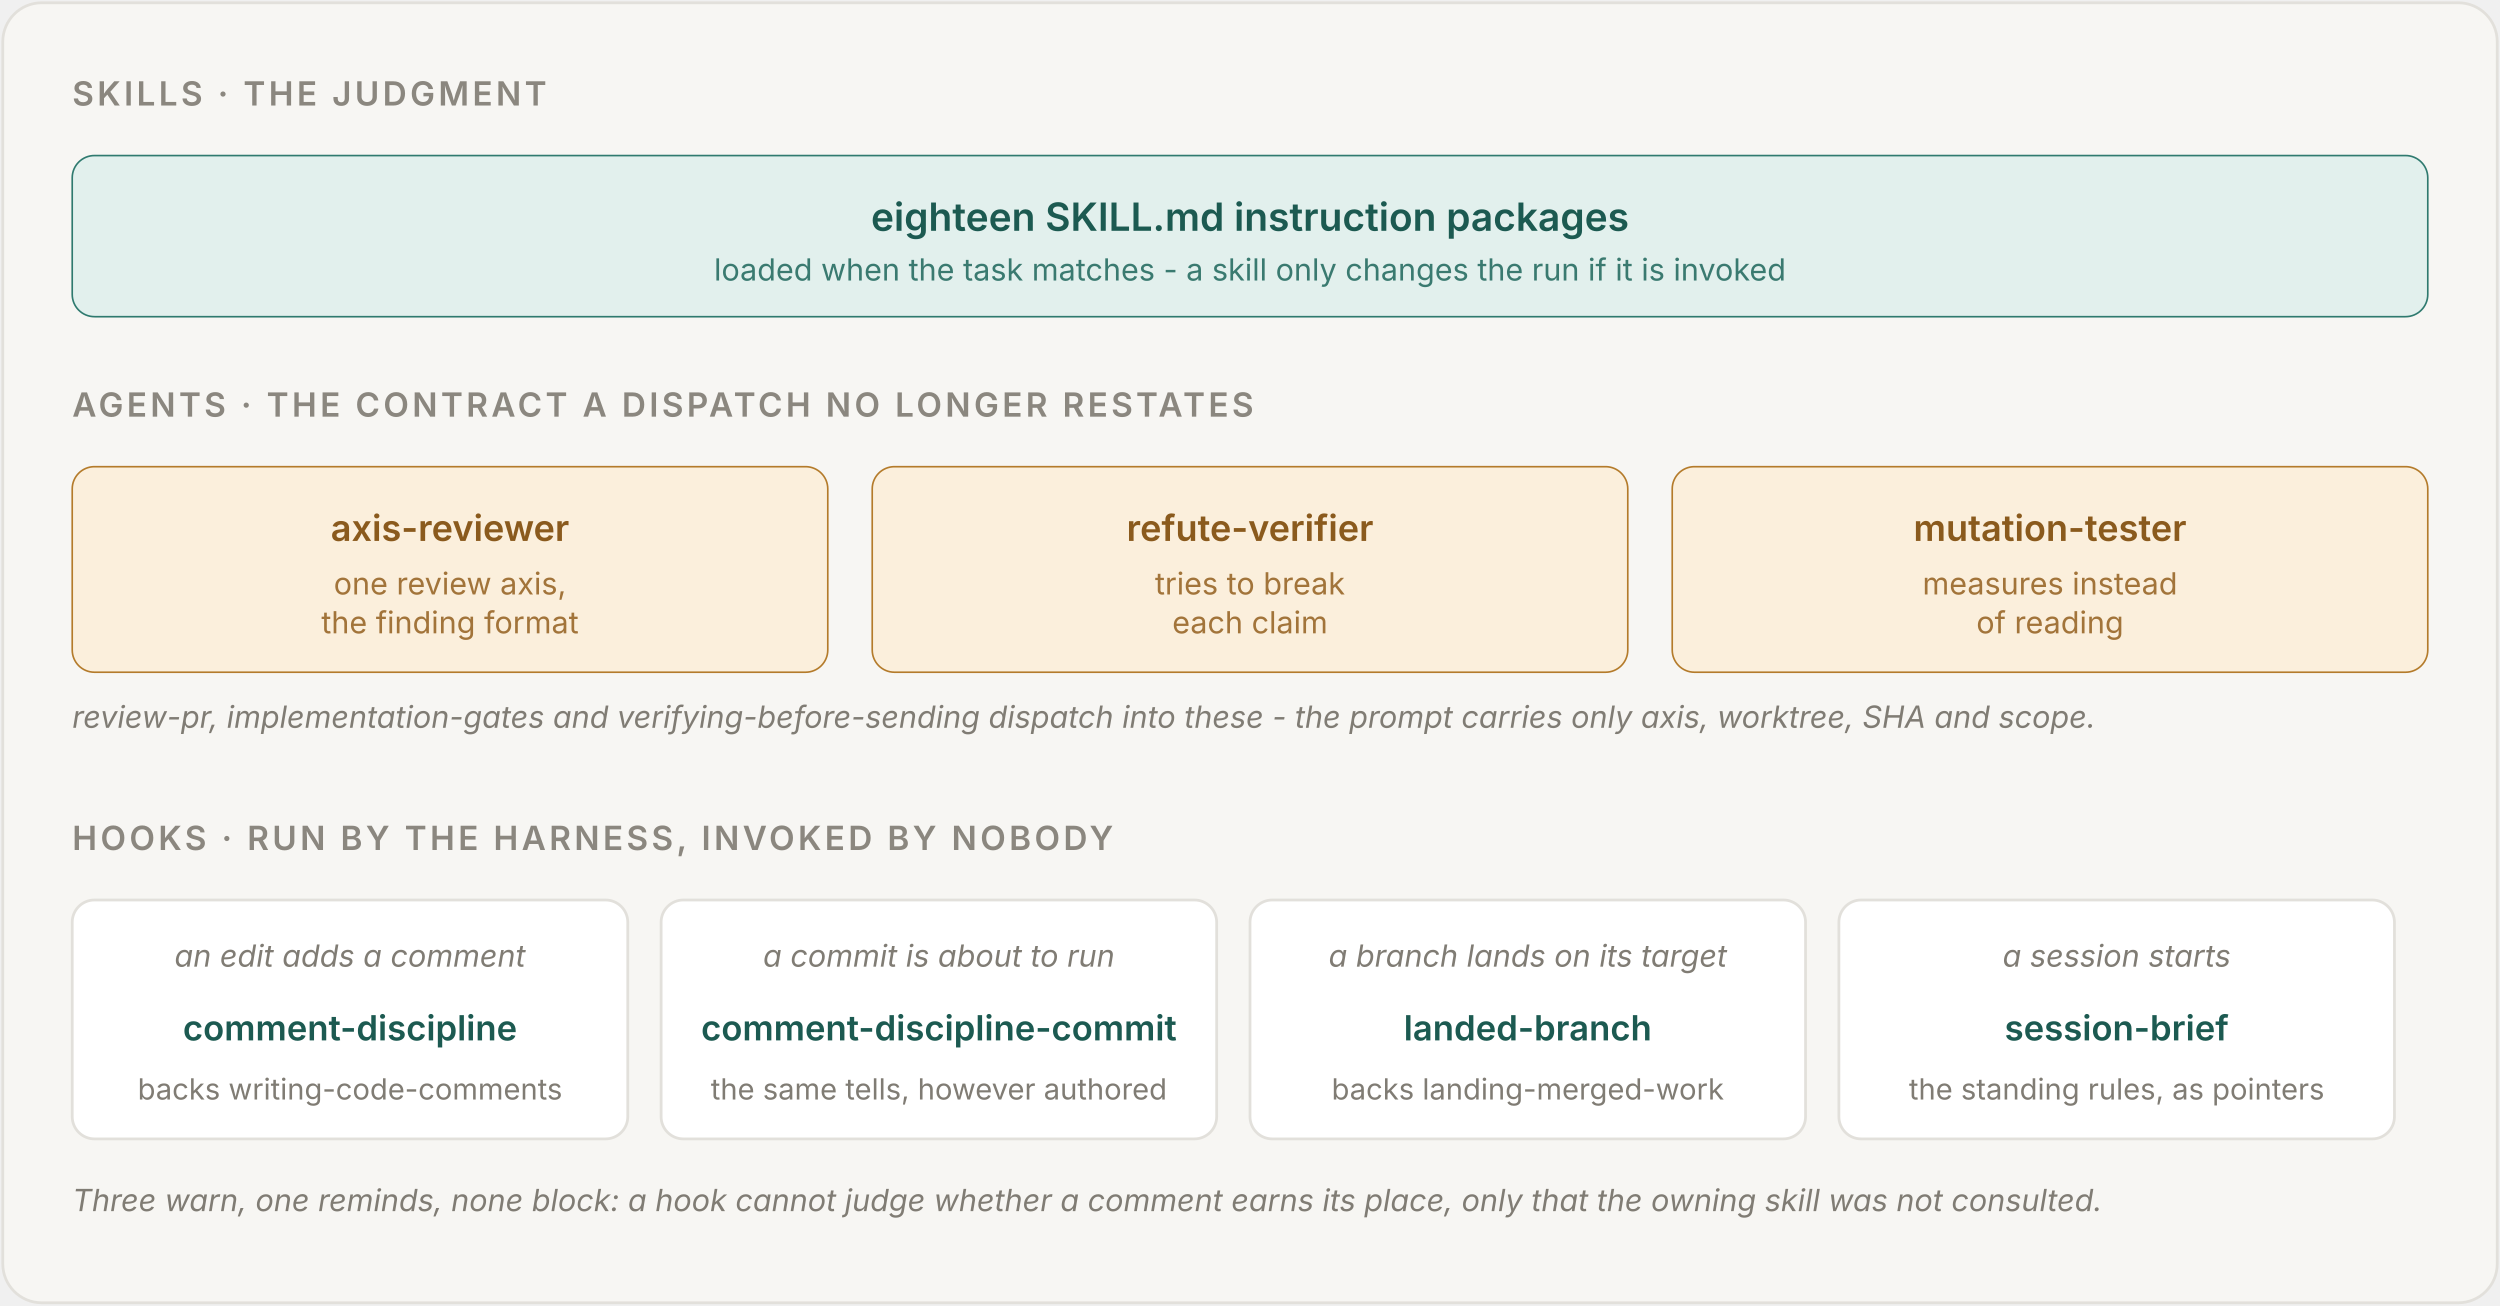
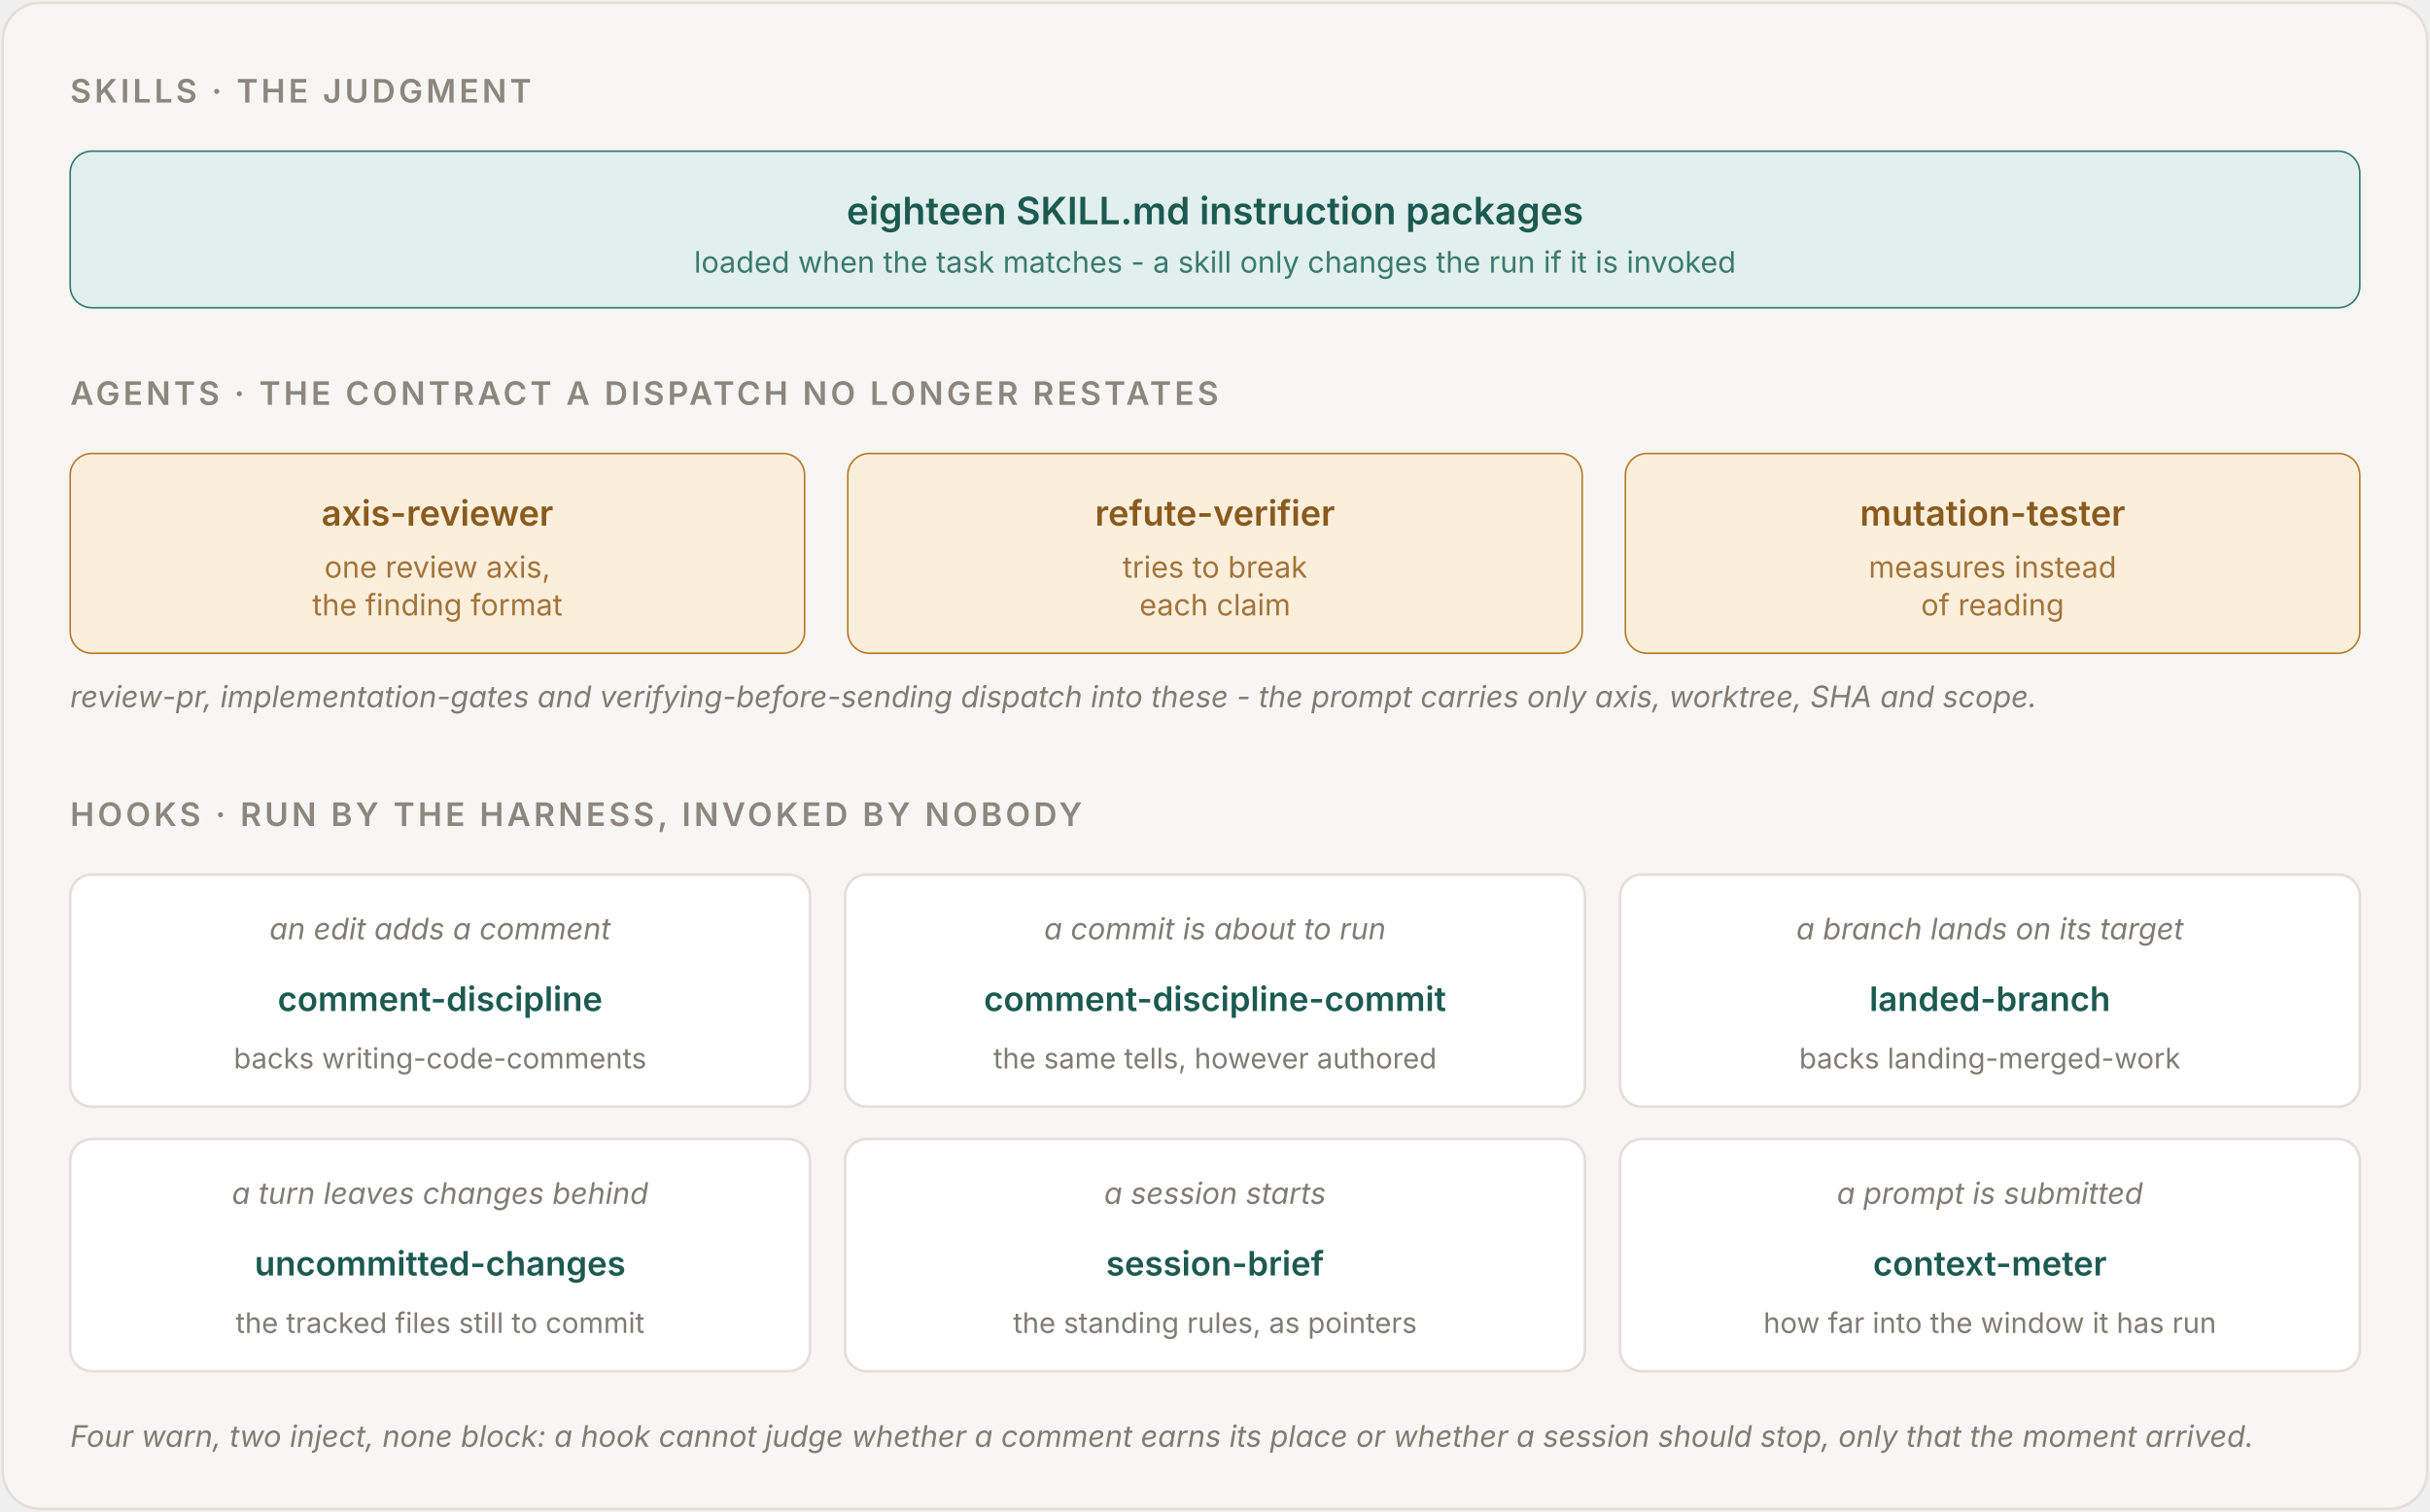
- <svg xmlns="http://www.w3.org/2000/svg" width="100%" viewBox="0 0 900 470" role="img" aria-label="The three component types: eighteen skills carry the judgment and fire only when invoked; three agent types carry the reviewer, skeptic and mutation contracts so a dispatch prompt shrinks to scope; four hooks are run by the harness - three warn at the moments a skill is most often skipped (an edit adding a comment, a commit about to run, a branch landing on its target) and one injects the standing rules at session start">
-   <rect x="1" y="1" width="898" height="468" rx="14" fill="#F7F6F3" stroke="#E2E0DB" stroke-width="1" />
+ <svg xmlns="http://www.w3.org/2000/svg" width="100%" viewBox="0 0 900 560" role="img" aria-label="The three component types: eighteen skills carry the judgment and fire only when invoked; three agent types carry the reviewer, skeptic and mutation contracts so a dispatch prompt shrinks to scope; six hooks are run by the harness - four warn at the moments a skill is most often skipped (an edit adding a comment, a commit about to run, a branch landing on its target, a turn leaving tracked changes uncommitted) and two inject what a session cannot see for itself (the standing rules at session start, and how far into its context window it has run)">
+   <rect x="1" y="1" width="898" height="558" rx="14" fill="#F7F6F3" stroke="#E2E0DB" stroke-width="1" />
  <text x="26" y="38" font-family="system-ui, -apple-system, sans-serif" font-size="12" font-weight="600" fill="#8B877F" letter-spacing="1.2">SKILLS · THE JUDGMENT</text>
  <rect x="26" y="56" width="848" height="58" rx="8" fill="#E2F0ED" stroke="#2F7A6F" stroke-width="0.6" />
  <text x="450" y="78" font-family="system-ui, -apple-system, sans-serif" font-size="14" font-weight="600" fill="#1C5A51" text-anchor="middle" dominant-baseline="central">eighteen SKILL.md instruction packages</text>
  <text x="450" y="97" font-family="system-ui, -apple-system, sans-serif" font-size="11" font-weight="400" fill="#3A7A70" text-anchor="middle" dominant-baseline="central">loaded when the task matches - a skill only changes the run if it is invoked</text>
  <text x="26" y="150" font-family="system-ui, -apple-system, sans-serif" font-size="12" font-weight="600" fill="#8B877F" letter-spacing="1.2">AGENTS · THE CONTRACT A DISPATCH NO LONGER RESTATES</text>
  <rect x="26" y="168" width="272" height="74" rx="8" fill="#FBEFDC" stroke="#B47B2B" stroke-width="0.6" />
  <text x="162" y="190" font-family="system-ui, -apple-system, sans-serif" font-size="13" font-weight="600" fill="#8A5A1D" text-anchor="middle" dominant-baseline="central">axis-reviewer</text>
  <text x="162" y="210" font-family="system-ui, -apple-system, sans-serif" font-size="11" font-weight="400" fill="#A2743A" text-anchor="middle" dominant-baseline="central">one review axis,</text>
  <text x="162" y="224" font-family="system-ui, -apple-system, sans-serif" font-size="11" font-weight="400" fill="#A2743A" text-anchor="middle" dominant-baseline="central">the finding format</text>
  <rect x="314" y="168" width="272" height="74" rx="8" fill="#FBEFDC" stroke="#B47B2B" stroke-width="0.6" />
  <text x="450" y="190" font-family="system-ui, -apple-system, sans-serif" font-size="13" font-weight="600" fill="#8A5A1D" text-anchor="middle" dominant-baseline="central">refute-verifier</text>
  <text x="450" y="210" font-family="system-ui, -apple-system, sans-serif" font-size="11" font-weight="400" fill="#A2743A" text-anchor="middle" dominant-baseline="central">tries to break</text>
  <text x="450" y="224" font-family="system-ui, -apple-system, sans-serif" font-size="11" font-weight="400" fill="#A2743A" text-anchor="middle" dominant-baseline="central">each claim</text>
  <rect x="602" y="168" width="272" height="74" rx="8" fill="#FBEFDC" stroke="#B47B2B" stroke-width="0.6" />
  <text x="738" y="190" font-family="system-ui, -apple-system, sans-serif" font-size="13" font-weight="600" fill="#8A5A1D" text-anchor="middle" dominant-baseline="central">mutation-tester</text>
  <text x="738" y="210" font-family="system-ui, -apple-system, sans-serif" font-size="11" font-weight="400" fill="#A2743A" text-anchor="middle" dominant-baseline="central">measures instead</text>
  <text x="738" y="224" font-family="system-ui, -apple-system, sans-serif" font-size="11" font-weight="400" fill="#A2743A" text-anchor="middle" dominant-baseline="central">of reading</text>
  <text x="26" y="262" font-family="system-ui, -apple-system, sans-serif" font-size="11" font-style="italic" fill="#807C74">review-pr, implementation-gates and verifying-before-sending dispatch into these - the prompt carries only axis, worktree, SHA and scope.</text>
  <text x="26" y="306" font-family="system-ui, -apple-system, sans-serif" font-size="12" font-weight="600" fill="#8B877F" letter-spacing="1.2">HOOKS · RUN BY THE HARNESS, INVOKED BY NOBODY</text>
-   <rect x="26" y="324" width="200" height="86" rx="8" fill="#FFFFFF" stroke="#E2E0DB" stroke-width="1" />
-   <text x="126" y="344" font-family="system-ui, -apple-system, sans-serif" font-size="11" font-weight="400" font-style="italic" fill="#807C74" text-anchor="middle" dominant-baseline="central">an edit adds a comment</text>
-   <text x="126" y="370" font-family="system-ui, -apple-system, sans-serif" font-size="12.5" font-weight="600" fill="#1C5A51" text-anchor="middle" dominant-baseline="central">comment-discipline</text>
-   <text x="126" y="392" font-family="system-ui, -apple-system, sans-serif" font-size="10.5" font-weight="400" fill="#807C74" text-anchor="middle" dominant-baseline="central">backs writing-code-comments</text>
-   <rect x="238" y="324" width="200" height="86" rx="8" fill="#FFFFFF" stroke="#E2E0DB" stroke-width="1" />
-   <text x="338" y="344" font-family="system-ui, -apple-system, sans-serif" font-size="11" font-weight="400" font-style="italic" fill="#807C74" text-anchor="middle" dominant-baseline="central">a commit is about to run</text>
-   <text x="338" y="370" font-family="system-ui, -apple-system, sans-serif" font-size="12.5" font-weight="600" fill="#1C5A51" text-anchor="middle" dominant-baseline="central">comment-discipline-commit</text>
-   <text x="338" y="392" font-family="system-ui, -apple-system, sans-serif" font-size="10.5" font-weight="400" fill="#807C74" text-anchor="middle" dominant-baseline="central">the same tells, however authored</text>
-   <rect x="450" y="324" width="200" height="86" rx="8" fill="#FFFFFF" stroke="#E2E0DB" stroke-width="1" />
-   <text x="550" y="344" font-family="system-ui, -apple-system, sans-serif" font-size="11" font-weight="400" font-style="italic" fill="#807C74" text-anchor="middle" dominant-baseline="central">a branch lands on its target</text>
-   <text x="550" y="370" font-family="system-ui, -apple-system, sans-serif" font-size="12.5" font-weight="600" fill="#1C5A51" text-anchor="middle" dominant-baseline="central">landed-branch</text>
-   <text x="550" y="392" font-family="system-ui, -apple-system, sans-serif" font-size="10.5" font-weight="400" fill="#807C74" text-anchor="middle" dominant-baseline="central">backs landing-merged-work</text>
-   <rect x="662" y="324" width="200" height="86" rx="8" fill="#FFFFFF" stroke="#E2E0DB" stroke-width="1" />
-   <text x="762" y="344" font-family="system-ui, -apple-system, sans-serif" font-size="11" font-weight="400" font-style="italic" fill="#807C74" text-anchor="middle" dominant-baseline="central">a session starts</text>
-   <text x="762" y="370" font-family="system-ui, -apple-system, sans-serif" font-size="12.5" font-weight="600" fill="#1C5A51" text-anchor="middle" dominant-baseline="central">session-brief</text>
-   <text x="762" y="392" font-family="system-ui, -apple-system, sans-serif" font-size="10.5" font-weight="400" fill="#807C74" text-anchor="middle" dominant-baseline="central">the standing rules, as pointers</text>
-   <text x="26" y="436" font-family="system-ui, -apple-system, sans-serif" font-size="11" font-style="italic" fill="#807C74">Three warn, one reminds, none block: a hook cannot judge whether a comment earns its place, only that the owning skill was not consulted.</text>
+   <rect x="26" y="324" width="274" height="86" rx="8" fill="#FFFFFF" stroke="#E2E0DB" stroke-width="1" />
+   <text x="163" y="344" font-family="system-ui, -apple-system, sans-serif" font-size="11" font-weight="400" font-style="italic" fill="#807C74" text-anchor="middle" dominant-baseline="central">an edit adds a comment</text>
+   <text x="163" y="370" font-family="system-ui, -apple-system, sans-serif" font-size="12.5" font-weight="600" fill="#1C5A51" text-anchor="middle" dominant-baseline="central">comment-discipline</text>
+   <text x="163" y="392" font-family="system-ui, -apple-system, sans-serif" font-size="10.5" font-weight="400" fill="#807C74" text-anchor="middle" dominant-baseline="central">backs writing-code-comments</text>
+   <rect x="313" y="324" width="274" height="86" rx="8" fill="#FFFFFF" stroke="#E2E0DB" stroke-width="1" />
+   <text x="450" y="344" font-family="system-ui, -apple-system, sans-serif" font-size="11" font-weight="400" font-style="italic" fill="#807C74" text-anchor="middle" dominant-baseline="central">a commit is about to run</text>
+   <text x="450" y="370" font-family="system-ui, -apple-system, sans-serif" font-size="12.5" font-weight="600" fill="#1C5A51" text-anchor="middle" dominant-baseline="central">comment-discipline-commit</text>
+   <text x="450" y="392" font-family="system-ui, -apple-system, sans-serif" font-size="10.5" font-weight="400" fill="#807C74" text-anchor="middle" dominant-baseline="central">the same tells, however authored</text>
+   <rect x="600" y="324" width="274" height="86" rx="8" fill="#FFFFFF" stroke="#E2E0DB" stroke-width="1" />
+   <text x="737" y="344" font-family="system-ui, -apple-system, sans-serif" font-size="11" font-weight="400" font-style="italic" fill="#807C74" text-anchor="middle" dominant-baseline="central">a branch lands on its target</text>
+   <text x="737" y="370" font-family="system-ui, -apple-system, sans-serif" font-size="12.5" font-weight="600" fill="#1C5A51" text-anchor="middle" dominant-baseline="central">landed-branch</text>
+   <text x="737" y="392" font-family="system-ui, -apple-system, sans-serif" font-size="10.5" font-weight="400" fill="#807C74" text-anchor="middle" dominant-baseline="central">backs landing-merged-work</text>
+   <rect x="26" y="422" width="274" height="86" rx="8" fill="#FFFFFF" stroke="#E2E0DB" stroke-width="1" />
+   <text x="163" y="442" font-family="system-ui, -apple-system, sans-serif" font-size="11" font-weight="400" font-style="italic" fill="#807C74" text-anchor="middle" dominant-baseline="central">a turn leaves changes behind</text>
+   <text x="163" y="468" font-family="system-ui, -apple-system, sans-serif" font-size="12.5" font-weight="600" fill="#1C5A51" text-anchor="middle" dominant-baseline="central">uncommitted-changes</text>
+   <text x="163" y="490" font-family="system-ui, -apple-system, sans-serif" font-size="10.5" font-weight="400" fill="#807C74" text-anchor="middle" dominant-baseline="central">the tracked files still to commit</text>
+   <rect x="313" y="422" width="274" height="86" rx="8" fill="#FFFFFF" stroke="#E2E0DB" stroke-width="1" />
+   <text x="450" y="442" font-family="system-ui, -apple-system, sans-serif" font-size="11" font-weight="400" font-style="italic" fill="#807C74" text-anchor="middle" dominant-baseline="central">a session starts</text>
+   <text x="450" y="468" font-family="system-ui, -apple-system, sans-serif" font-size="12.5" font-weight="600" fill="#1C5A51" text-anchor="middle" dominant-baseline="central">session-brief</text>
+   <text x="450" y="490" font-family="system-ui, -apple-system, sans-serif" font-size="10.5" font-weight="400" fill="#807C74" text-anchor="middle" dominant-baseline="central">the standing rules, as pointers</text>
+   <rect x="600" y="422" width="274" height="86" rx="8" fill="#FFFFFF" stroke="#E2E0DB" stroke-width="1" />
+   <text x="737" y="442" font-family="system-ui, -apple-system, sans-serif" font-size="11" font-weight="400" font-style="italic" fill="#807C74" text-anchor="middle" dominant-baseline="central">a prompt is submitted</text>
+   <text x="737" y="468" font-family="system-ui, -apple-system, sans-serif" font-size="12.5" font-weight="600" fill="#1C5A51" text-anchor="middle" dominant-baseline="central">context-meter</text>
+   <text x="737" y="490" font-family="system-ui, -apple-system, sans-serif" font-size="10.5" font-weight="400" fill="#807C74" text-anchor="middle" dominant-baseline="central">how far into the window it has run</text>
+   <text x="26" y="536" font-family="system-ui, -apple-system, sans-serif" font-size="11" font-style="italic" fill="#807C74">Four warn, two inject, none block: a hook cannot judge whether a comment earns its place or whether a session should stop, only that the moment arrived.</text>
</svg>
